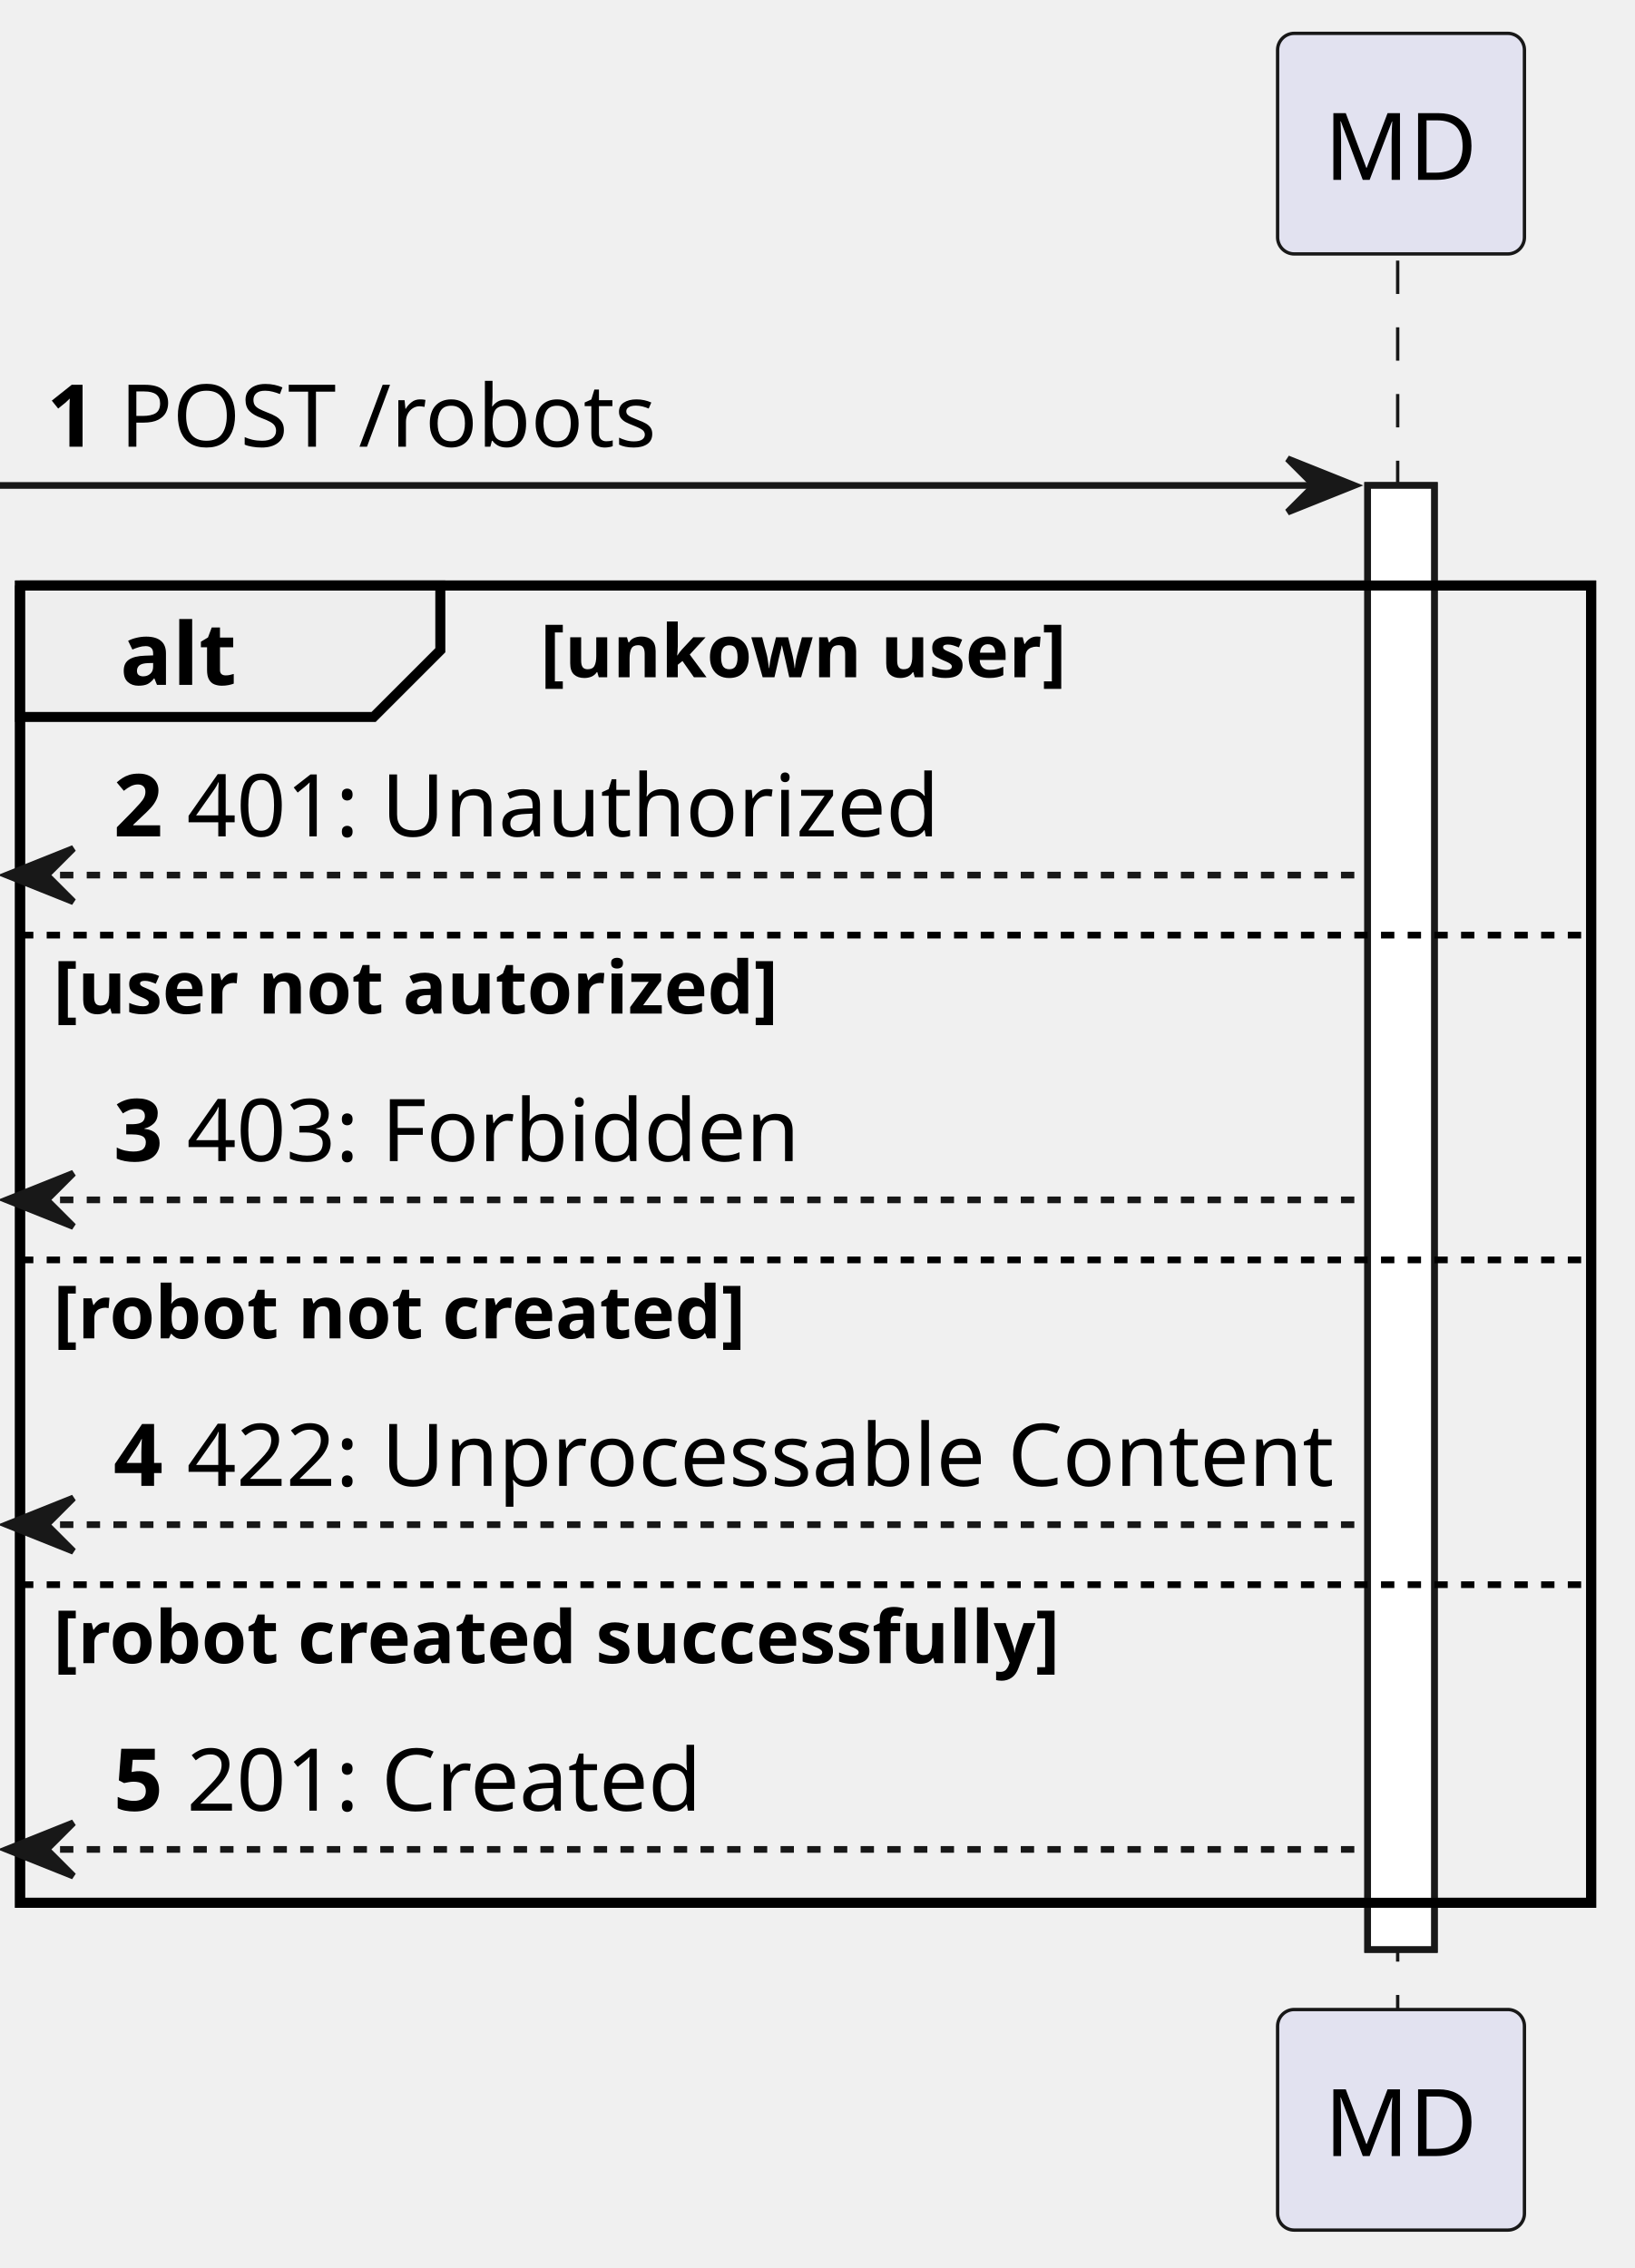
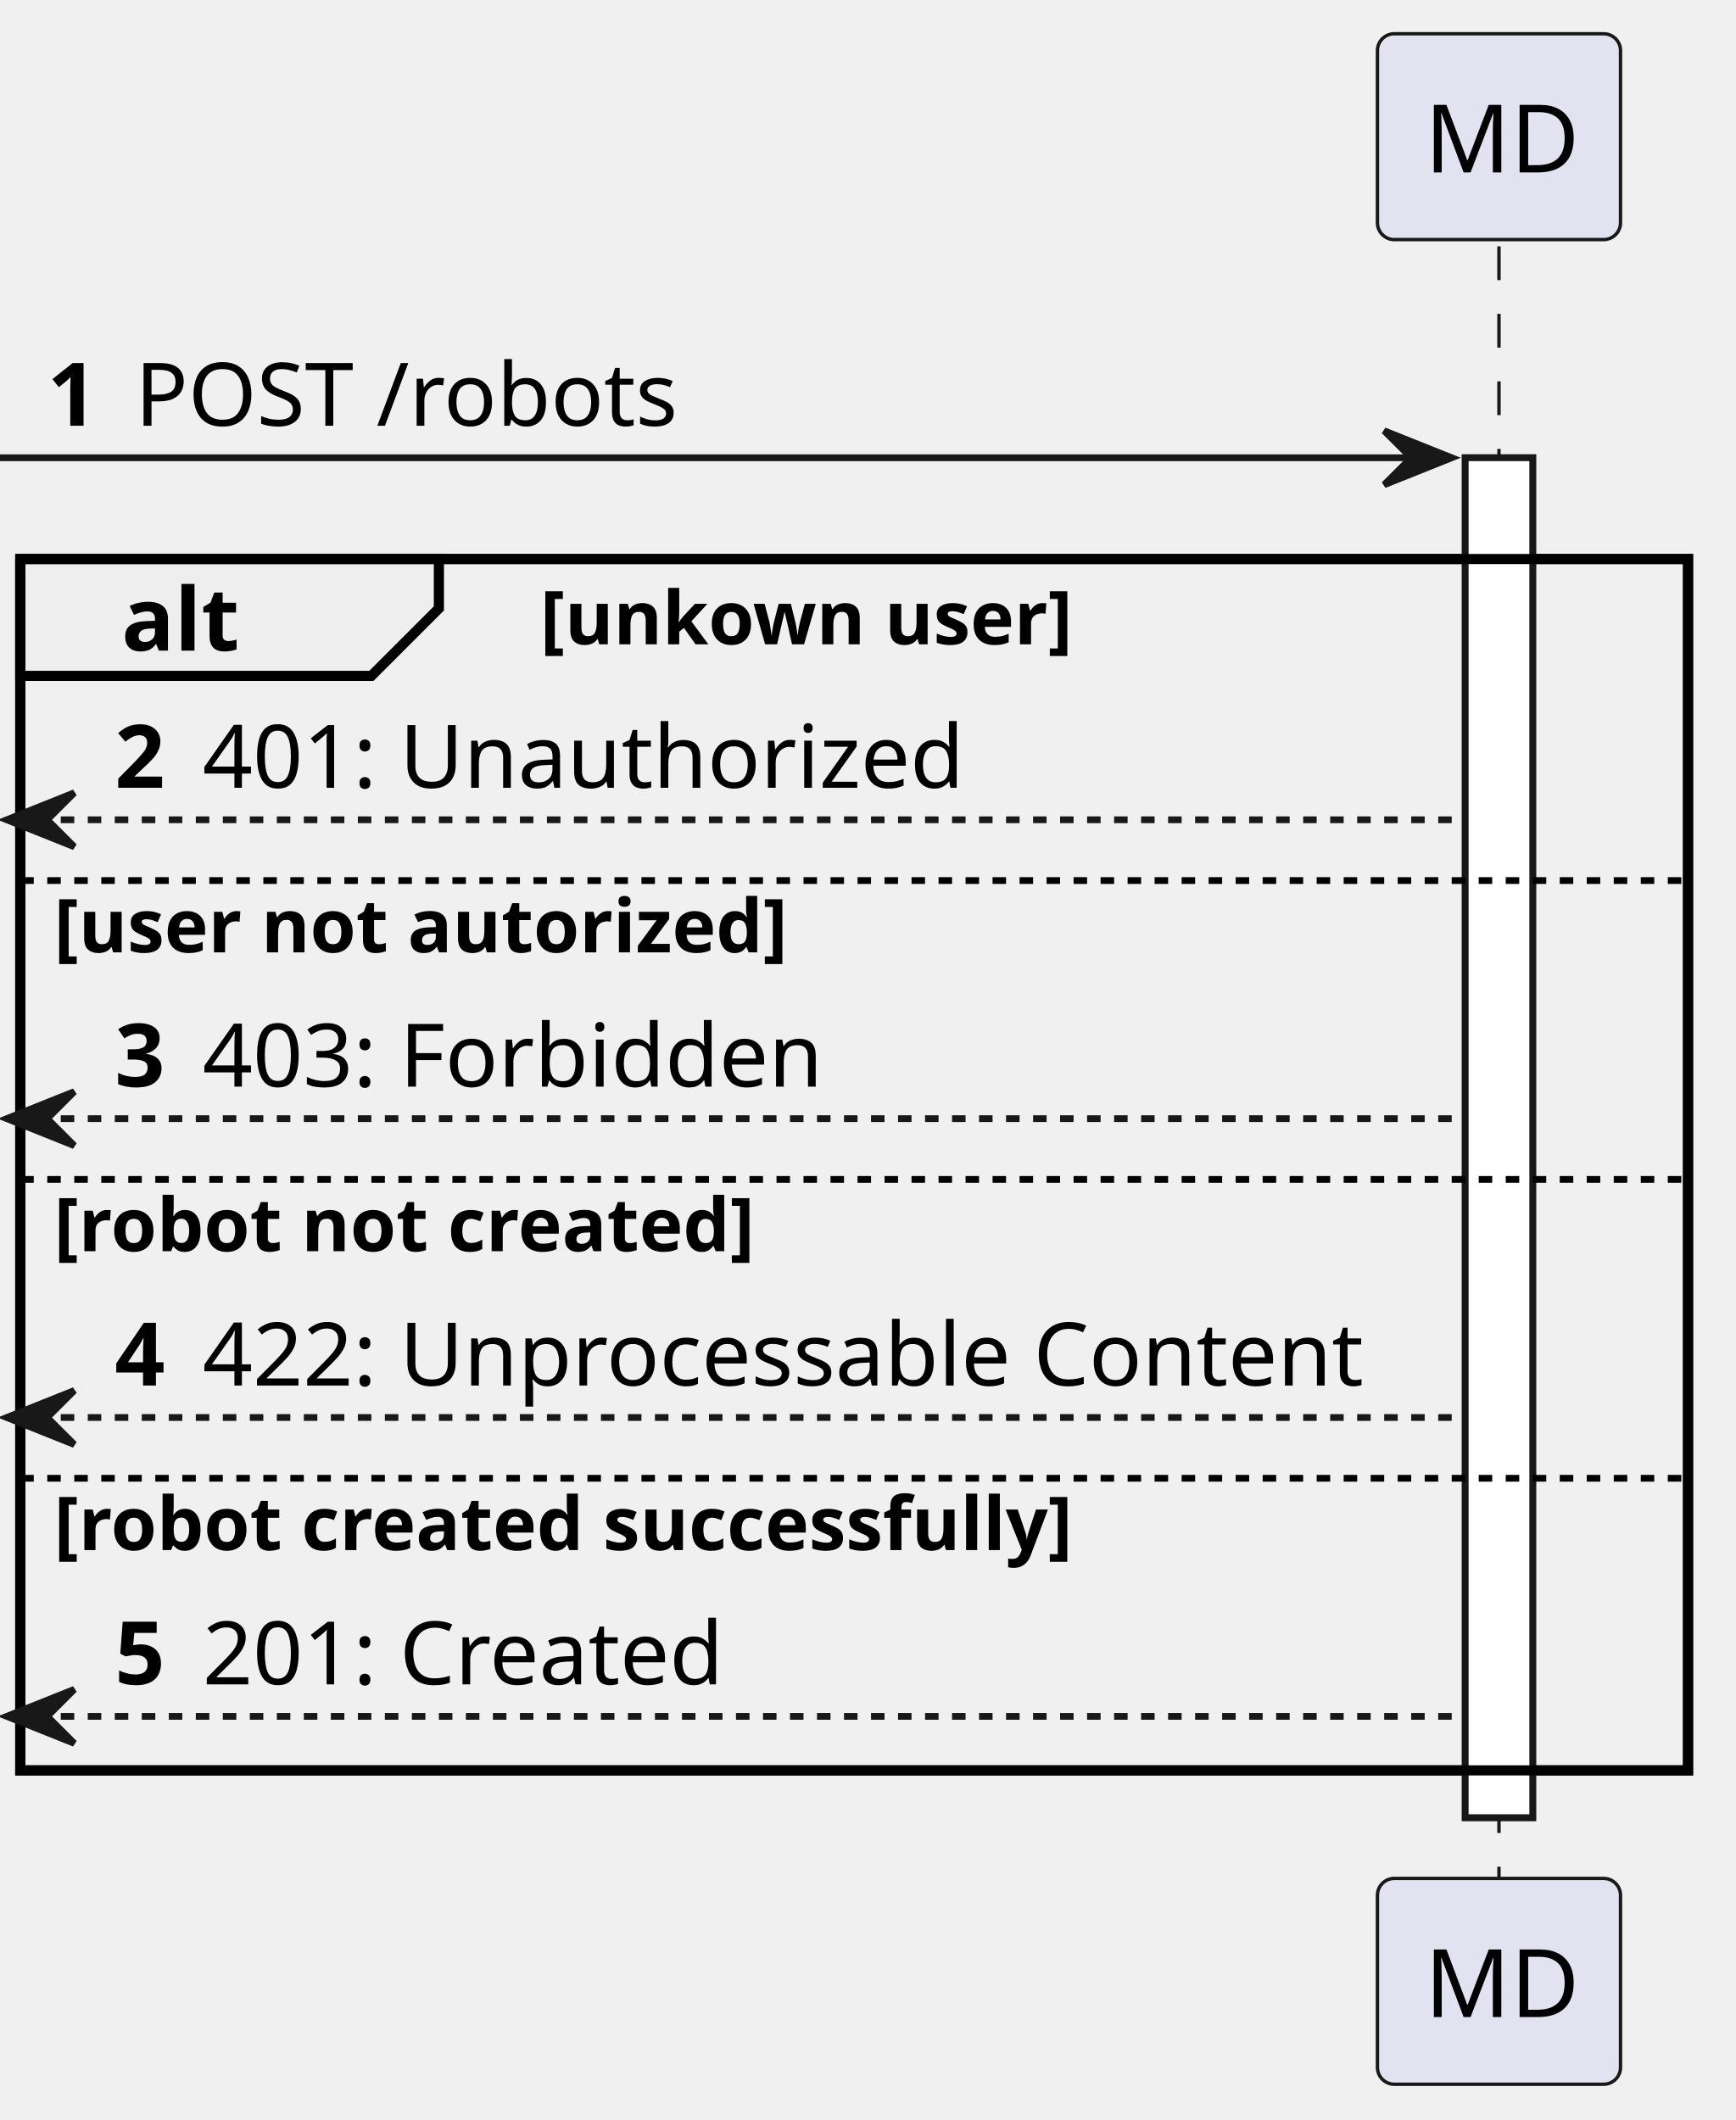
- <svg xmlns="http://www.w3.org/2000/svg" contentStyleType="text/css" height="340px" preserveAspectRatio="none" style="width:245px;height:340px;background:#FFFFFF;" version="1.1" viewBox="0 0 245 340" width="245px" zoomAndPan="magnify">
+ <svg xmlns="http://www.w3.org/2000/svg" contentStyleType="text/css" height="314px" preserveAspectRatio="none" style="width:257px;height:314px;background:#FFFFFF;" version="1.1" viewBox="0 0 257 314" width="257px" zoomAndPan="magnify">
  <defs />
  <g>
-     <rect fill="#FFFFFF" height="219.476" style="stroke:#181818;stroke-width:1.0;" width="10" x="205" y="72.774" />
-     <rect fill="none" height="197.476" style="stroke:#000000;stroke-width:1.5;" width="235.5" x="3" y="87.774" />
-     <line style="stroke:#181818;stroke-width:0.5;stroke-dasharray:5.0,5.0;" x1="209.5" x2="209.5" y1="39.068" y2="302.25" />
-     <rect fill="#E2E2F0" height="33.068" rx="2.5" ry="2.5" style="stroke:#181818;stroke-width:0.5;" width="37" x="191.5" y="5" />
-     <text fill="#000000" font-family="sans-serif" font-size="14" lengthAdjust="spacing" textLength="23" x="198.5" y="26.966">MD</text>
-     <rect fill="#E2E2F0" height="33.068" rx="2.5" ry="2.5" style="stroke:#181818;stroke-width:0.5;" width="37" x="191.5" y="301.25" />
-     <text fill="#000000" font-family="sans-serif" font-size="14" lengthAdjust="spacing" textLength="23" x="198.5" y="323.216">MD</text>
-     <rect fill="#FFFFFF" height="219.476" style="stroke:#181818;stroke-width:1.0;" width="10" x="205" y="72.774" />
-     <polygon fill="#181818" points="193,68.774,203,72.774,193,76.774,197,72.774" style="stroke:#181818;stroke-width:1.0;" />
-     <line style="stroke:#181818;stroke-width:1.0;" x1="0" x2="199" y1="72.774" y2="72.774" />
-     <text fill="#000000" font-family="sans-serif" font-size="13" font-weight="bold" lengthAdjust="spacing" textLength="7" x="7" y="66.965">1</text>
-     <text fill="#000000" font-family="sans-serif" font-size="13" lengthAdjust="spacing" textLength="80" x="18" y="66.965">POST /robots</text>
-     <path d="M3,87.774 L66,87.774 L66,97.48 L56,107.48 L3,107.48 L3,87.774 " fill="#EEEEEE" style="stroke:#000000;stroke-width:1.5;" />
-     <rect fill="none" height="197.476" style="stroke:#000000;stroke-width:1.5;" width="235.5" x="3" y="87.774" />
-     <text fill="#000000" font-family="sans-serif" font-size="13" font-weight="bold" lengthAdjust="spacing" textLength="18" x="18" y="102.671">alt</text>
-     <text fill="#000000" font-family="sans-serif" font-size="11" font-weight="bold" lengthAdjust="spacing" textLength="79" x="81" y="101.533">[unkown user]</text>
-     <polygon fill="#181818" points="11,127.186,1,131.186,11,135.186,7,131.186" style="stroke:#181818;stroke-width:1.0;" />
-     <line style="stroke:#181818;stroke-width:1.0;stroke-dasharray:2.0,2.0;" x1="5" x2="204" y1="131.186" y2="131.186" />
-     <text fill="#000000" font-family="sans-serif" font-size="13" font-weight="bold" lengthAdjust="spacing" textLength="7" x="17" y="125.377">2</text>
-     <text fill="#000000" font-family="sans-serif" font-size="13" lengthAdjust="spacing" textLength="110" x="28" y="125.377">401: Unauthorized</text>
-     <line style="stroke:#000000;stroke-width:1.0;stroke-dasharray:2.0,2.0;" x1="3" x2="238.5" y1="140.186" y2="140.186" />
-     <text fill="#000000" font-family="sans-serif" font-size="11" font-weight="bold" lengthAdjust="spacing" textLength="110" x="8" y="151.945">[user not autorized]</text>
-     <polygon fill="#181818" points="11,175.874,1,179.874,11,183.874,7,179.874" style="stroke:#181818;stroke-width:1.0;" />
-     <line style="stroke:#181818;stroke-width:1.0;stroke-dasharray:2.0,2.0;" x1="5" x2="204" y1="179.874" y2="179.874" />
-     <text fill="#000000" font-family="sans-serif" font-size="13" font-weight="bold" lengthAdjust="spacing" textLength="7" x="17" y="174.065">3</text>
-     <text fill="#000000" font-family="sans-serif" font-size="13" lengthAdjust="spacing" textLength="89" x="28" y="174.065">403: Forbidden</text>
-     <line style="stroke:#000000;stroke-width:1.0;stroke-dasharray:2.0,2.0;" x1="3" x2="238.5" y1="188.874" y2="188.874" />
-     <text fill="#000000" font-family="sans-serif" font-size="11" font-weight="bold" lengthAdjust="spacing" textLength="108" x="8" y="200.633">[robot not created]</text>
-     <polygon fill="#181818" points="11,224.562,1,228.562,11,232.562,7,228.562" style="stroke:#181818;stroke-width:1.0;" />
-     <line style="stroke:#181818;stroke-width:1.0;stroke-dasharray:2.0,2.0;" x1="5" x2="204" y1="228.562" y2="228.562" />
-     <text fill="#000000" font-family="sans-serif" font-size="13" font-weight="bold" lengthAdjust="spacing" textLength="7" x="17" y="222.753">4</text>
-     <text fill="#000000" font-family="sans-serif" font-size="13" lengthAdjust="spacing" textLength="168" x="28" y="222.753">422: Unprocessable Content</text>
-     <line style="stroke:#000000;stroke-width:1.0;stroke-dasharray:2.0,2.0;" x1="3" x2="238.5" y1="237.562" y2="237.562" />
-     <text fill="#000000" font-family="sans-serif" font-size="11" font-weight="bold" lengthAdjust="spacing" textLength="153" x="8" y="249.321">[robot created successfully]</text>
-     <polygon fill="#181818" points="11,273.25,1,277.25,11,281.25,7,277.25" style="stroke:#181818;stroke-width:1.0;" />
-     <line style="stroke:#181818;stroke-width:1.0;stroke-dasharray:2.0,2.0;" x1="5" x2="204" y1="277.25" y2="277.25" />
-     <text fill="#000000" font-family="sans-serif" font-size="13" font-weight="bold" lengthAdjust="spacing" textLength="7" x="17" y="271.441">5</text>
-     <text fill="#000000" font-family="sans-serif" font-size="13" lengthAdjust="spacing" textLength="74" x="28" y="271.441">201: Created</text>
+     <rect fill="#FFFFFF" height="201.418" style="stroke:#181818;stroke-width:1.0;" width="10" x="217" y="67.799" />
+     <rect fill="none" height="179.418" style="stroke:#000000;stroke-width:1.5;" width="247" x="3" y="82.799" />
+     <line style="stroke:#181818;stroke-width:0.5;stroke-dasharray:5.0,5.0;" x1="222" x2="222" y1="36.488" y2="279.217" />
+     <rect fill="#E2E2F0" height="30.488" rx="2.5" ry="2.5" style="stroke:#181818;stroke-width:0.5;" width="36" x="204" y="5" />
+     <text fill="#000000" font-family="sans-serif" font-size="14" lengthAdjust="spacing" textLength="22" x="211" y="25.535">MD</text>
+     <rect fill="#E2E2F0" height="30.488" rx="2.5" ry="2.5" style="stroke:#181818;stroke-width:0.5;" width="36" x="204" y="278.217" />
+     <text fill="#000000" font-family="sans-serif" font-size="14" lengthAdjust="spacing" textLength="22" x="211" y="298.752">MD</text>
+     <rect fill="#FFFFFF" height="201.418" style="stroke:#181818;stroke-width:1.0;" width="10" x="217" y="67.799" />
+     <polygon fill="#181818" points="205,63.799,215,67.799,205,71.799,209,67.799" style="stroke:#181818;stroke-width:1.0;" />
+     <line style="stroke:#181818;stroke-width:1.0;" x1="0" x2="211" y1="67.799" y2="67.799" />
+     <text fill="#000000" font-family="sans-serif" font-size="13" font-weight="bold" lengthAdjust="spacing" textLength="9" x="7" y="63.057">1</text>
+     <text fill="#000000" font-family="sans-serif" font-size="13" lengthAdjust="spacing" textLength="84" x="20" y="63.057">POST /robots</text>
+     <path d="M3,82.799 L65,82.799 L65,90.109 L55,100.109 L3,100.109 L3,82.799 " fill="#EEEEEE" style="stroke:#000000;stroke-width:1.5;" />
+     <rect fill="none" height="179.418" style="stroke:#000000;stroke-width:1.5;" width="247" x="3" y="82.799" />
+     <text fill="#000000" font-family="sans-serif" font-size="13" font-weight="bold" lengthAdjust="spacing" textLength="17" x="18" y="96.367">alt</text>
+     <text fill="#000000" font-family="sans-serif" font-size="11" font-weight="bold" lengthAdjust="spacing" textLength="80" x="80" y="95.434">[unkown user]</text>
+     <polygon fill="#181818" points="11,117.42,1,121.42,11,125.42,7,121.42" style="stroke:#181818;stroke-width:1.0;" />
+     <line style="stroke:#181818;stroke-width:1.0;stroke-dasharray:2.0,2.0;" x1="5" x2="216" y1="121.42" y2="121.42" />
+     <text fill="#000000" font-family="sans-serif" font-size="13" font-weight="bold" lengthAdjust="spacing" textLength="9" x="17" y="116.678">2</text>
+     <text fill="#000000" font-family="sans-serif" font-size="13" lengthAdjust="spacing" textLength="116" x="30" y="116.678">401: Unauthorized</text>
+     <line style="stroke:#000000;stroke-width:1.0;stroke-dasharray:2.0,2.0;" x1="3" x2="250" y1="130.42" y2="130.42" />
+     <text fill="#000000" font-family="sans-serif" font-size="11" font-weight="bold" lengthAdjust="spacing" textLength="110" x="8" y="141.055">[user not autorized]</text>
+     <polygon fill="#181818" points="11,161.685,1,165.685,11,169.685,7,165.685" style="stroke:#181818;stroke-width:1.0;" />
+     <line style="stroke:#181818;stroke-width:1.0;stroke-dasharray:2.0,2.0;" x1="5" x2="216" y1="165.685" y2="165.685" />
+     <text fill="#000000" font-family="sans-serif" font-size="13" font-weight="bold" lengthAdjust="spacing" textLength="9" x="17" y="160.943">3</text>
+     <text fill="#000000" font-family="sans-serif" font-size="13" lengthAdjust="spacing" textLength="95" x="30" y="160.943">403: Forbidden</text>
+     <line style="stroke:#000000;stroke-width:1.0;stroke-dasharray:2.0,2.0;" x1="3" x2="250" y1="174.685" y2="174.685" />
+     <text fill="#000000" font-family="sans-serif" font-size="11" font-weight="bold" lengthAdjust="spacing" textLength="104" x="8" y="185.32">[robot not created]</text>
+     <polygon fill="#181818" points="11,205.951,1,209.951,11,213.951,7,209.951" style="stroke:#181818;stroke-width:1.0;" />
+     <line style="stroke:#181818;stroke-width:1.0;stroke-dasharray:2.0,2.0;" x1="5" x2="216" y1="209.951" y2="209.951" />
+     <text fill="#000000" font-family="sans-serif" font-size="13" font-weight="bold" lengthAdjust="spacing" textLength="9" x="17" y="205.209">4</text>
+     <text fill="#000000" font-family="sans-serif" font-size="13" lengthAdjust="spacing" textLength="178" x="30" y="205.209">422: Unprocessable Content</text>
+     <line style="stroke:#000000;stroke-width:1.0;stroke-dasharray:2.0,2.0;" x1="3" x2="250" y1="218.951" y2="218.951" />
+     <text fill="#000000" font-family="sans-serif" font-size="11" font-weight="bold" lengthAdjust="spacing" textLength="155" x="8" y="229.586">[robot created successfully]</text>
+     <polygon fill="#181818" points="11,250.217,1,254.217,11,258.217,7,254.217" style="stroke:#181818;stroke-width:1.0;" />
+     <line style="stroke:#181818;stroke-width:1.0;stroke-dasharray:2.0,2.0;" x1="5" x2="216" y1="254.217" y2="254.217" />
+     <text fill="#000000" font-family="sans-serif" font-size="13" font-weight="bold" lengthAdjust="spacing" textLength="9" x="17" y="249.475">5</text>
+     <text fill="#000000" font-family="sans-serif" font-size="13" lengthAdjust="spacing" textLength="80" x="30" y="249.475">201: Created</text>
  </g>
</svg>
